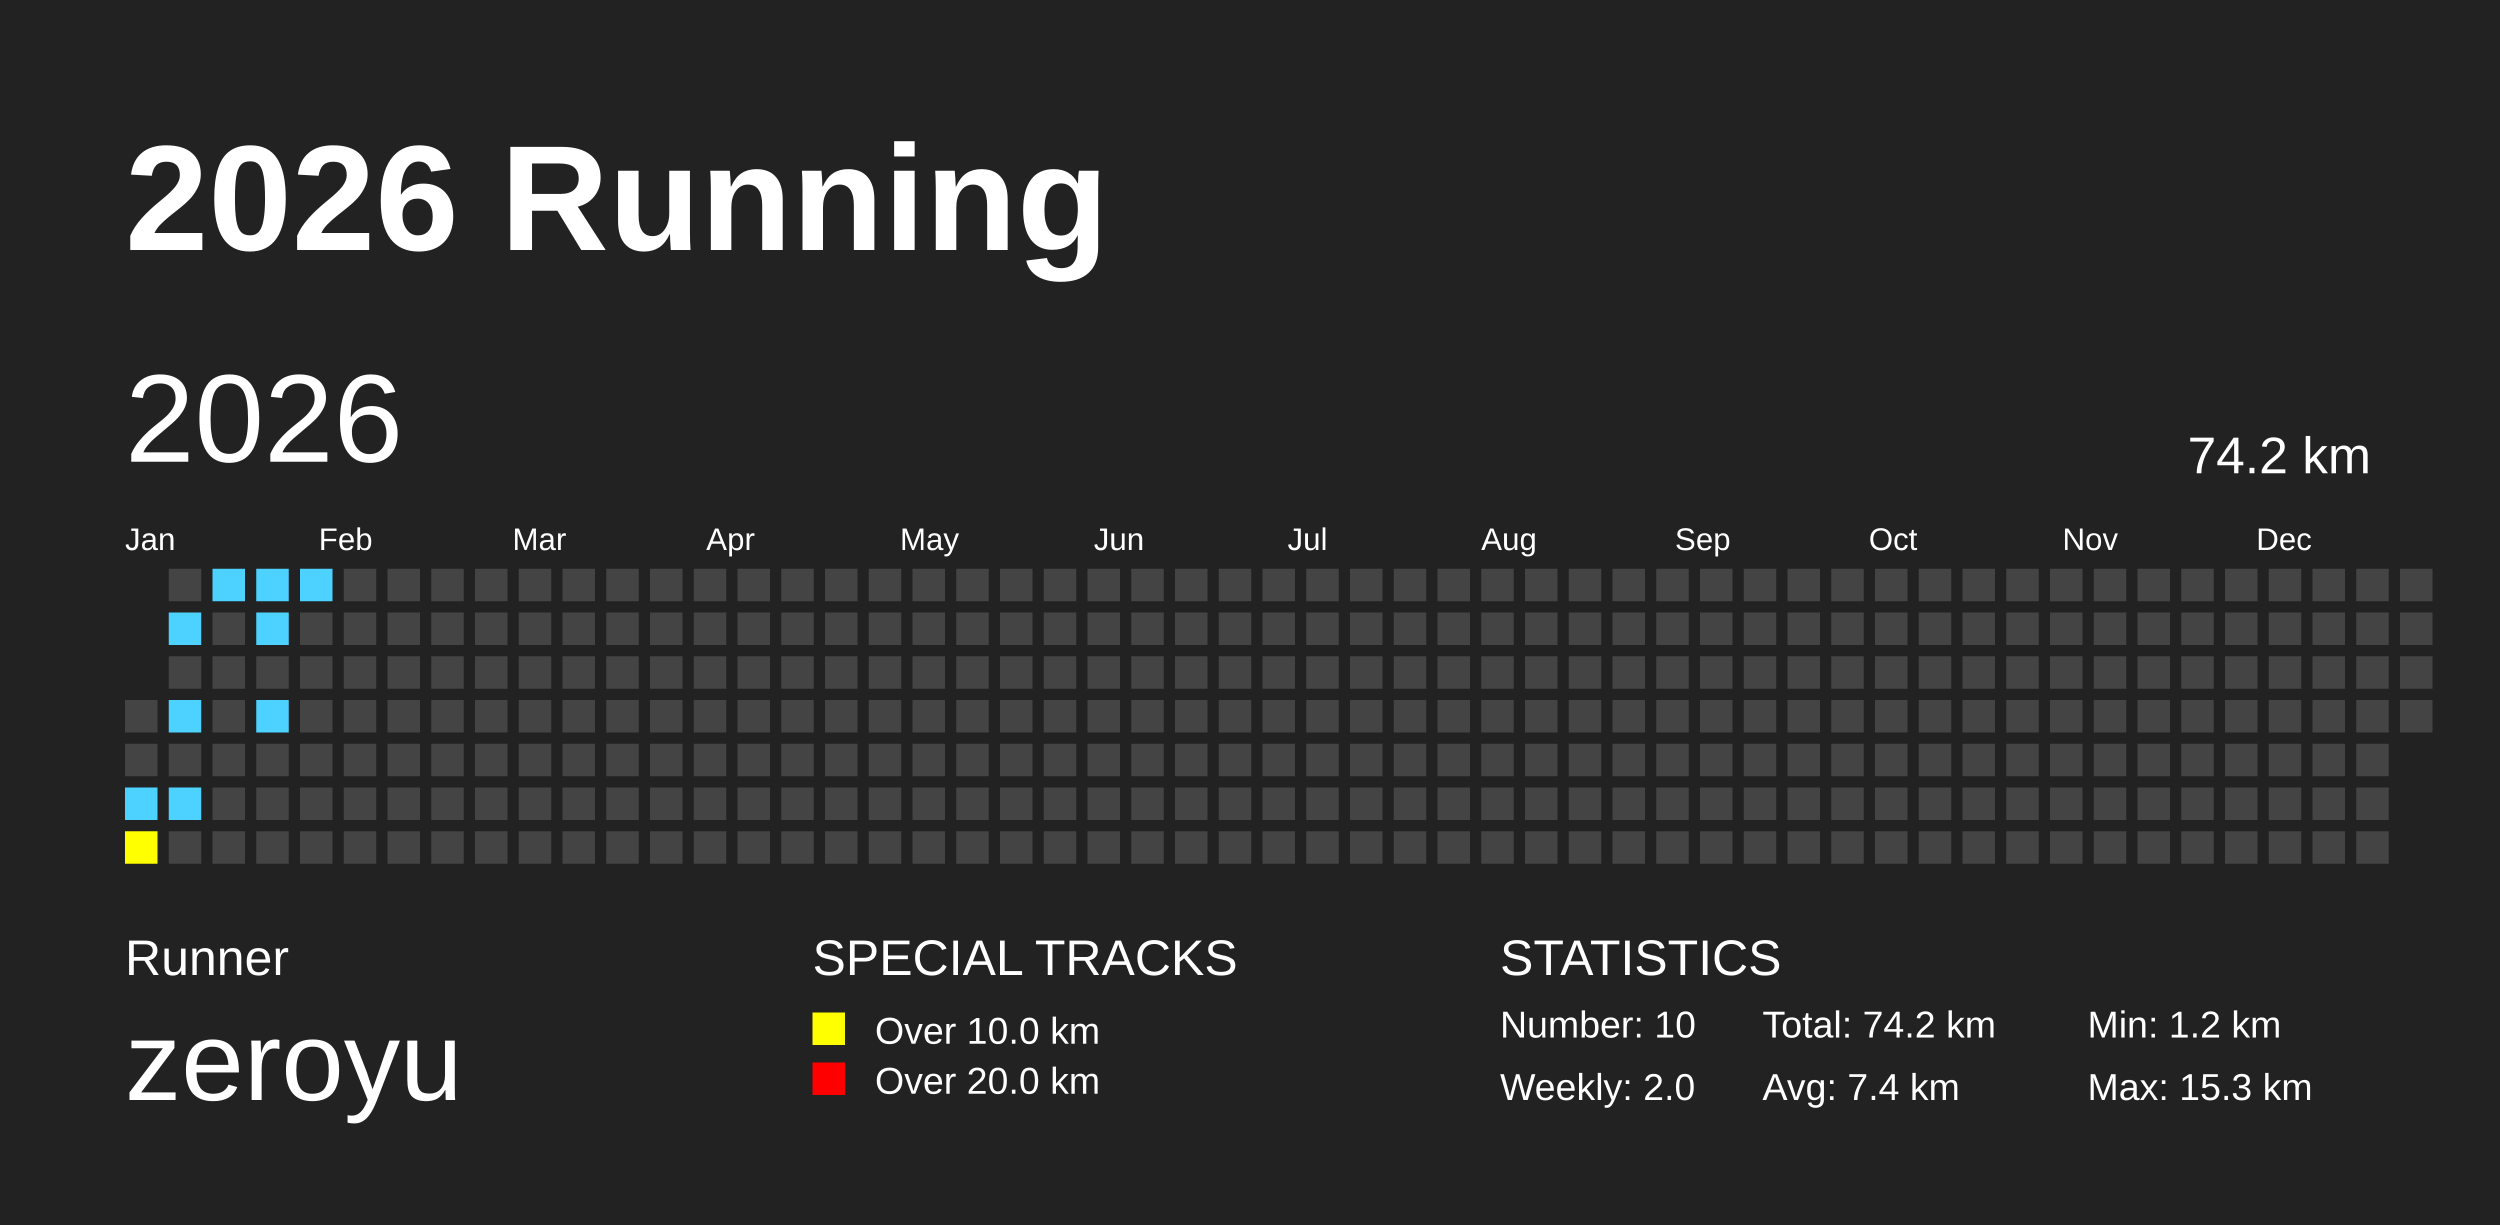
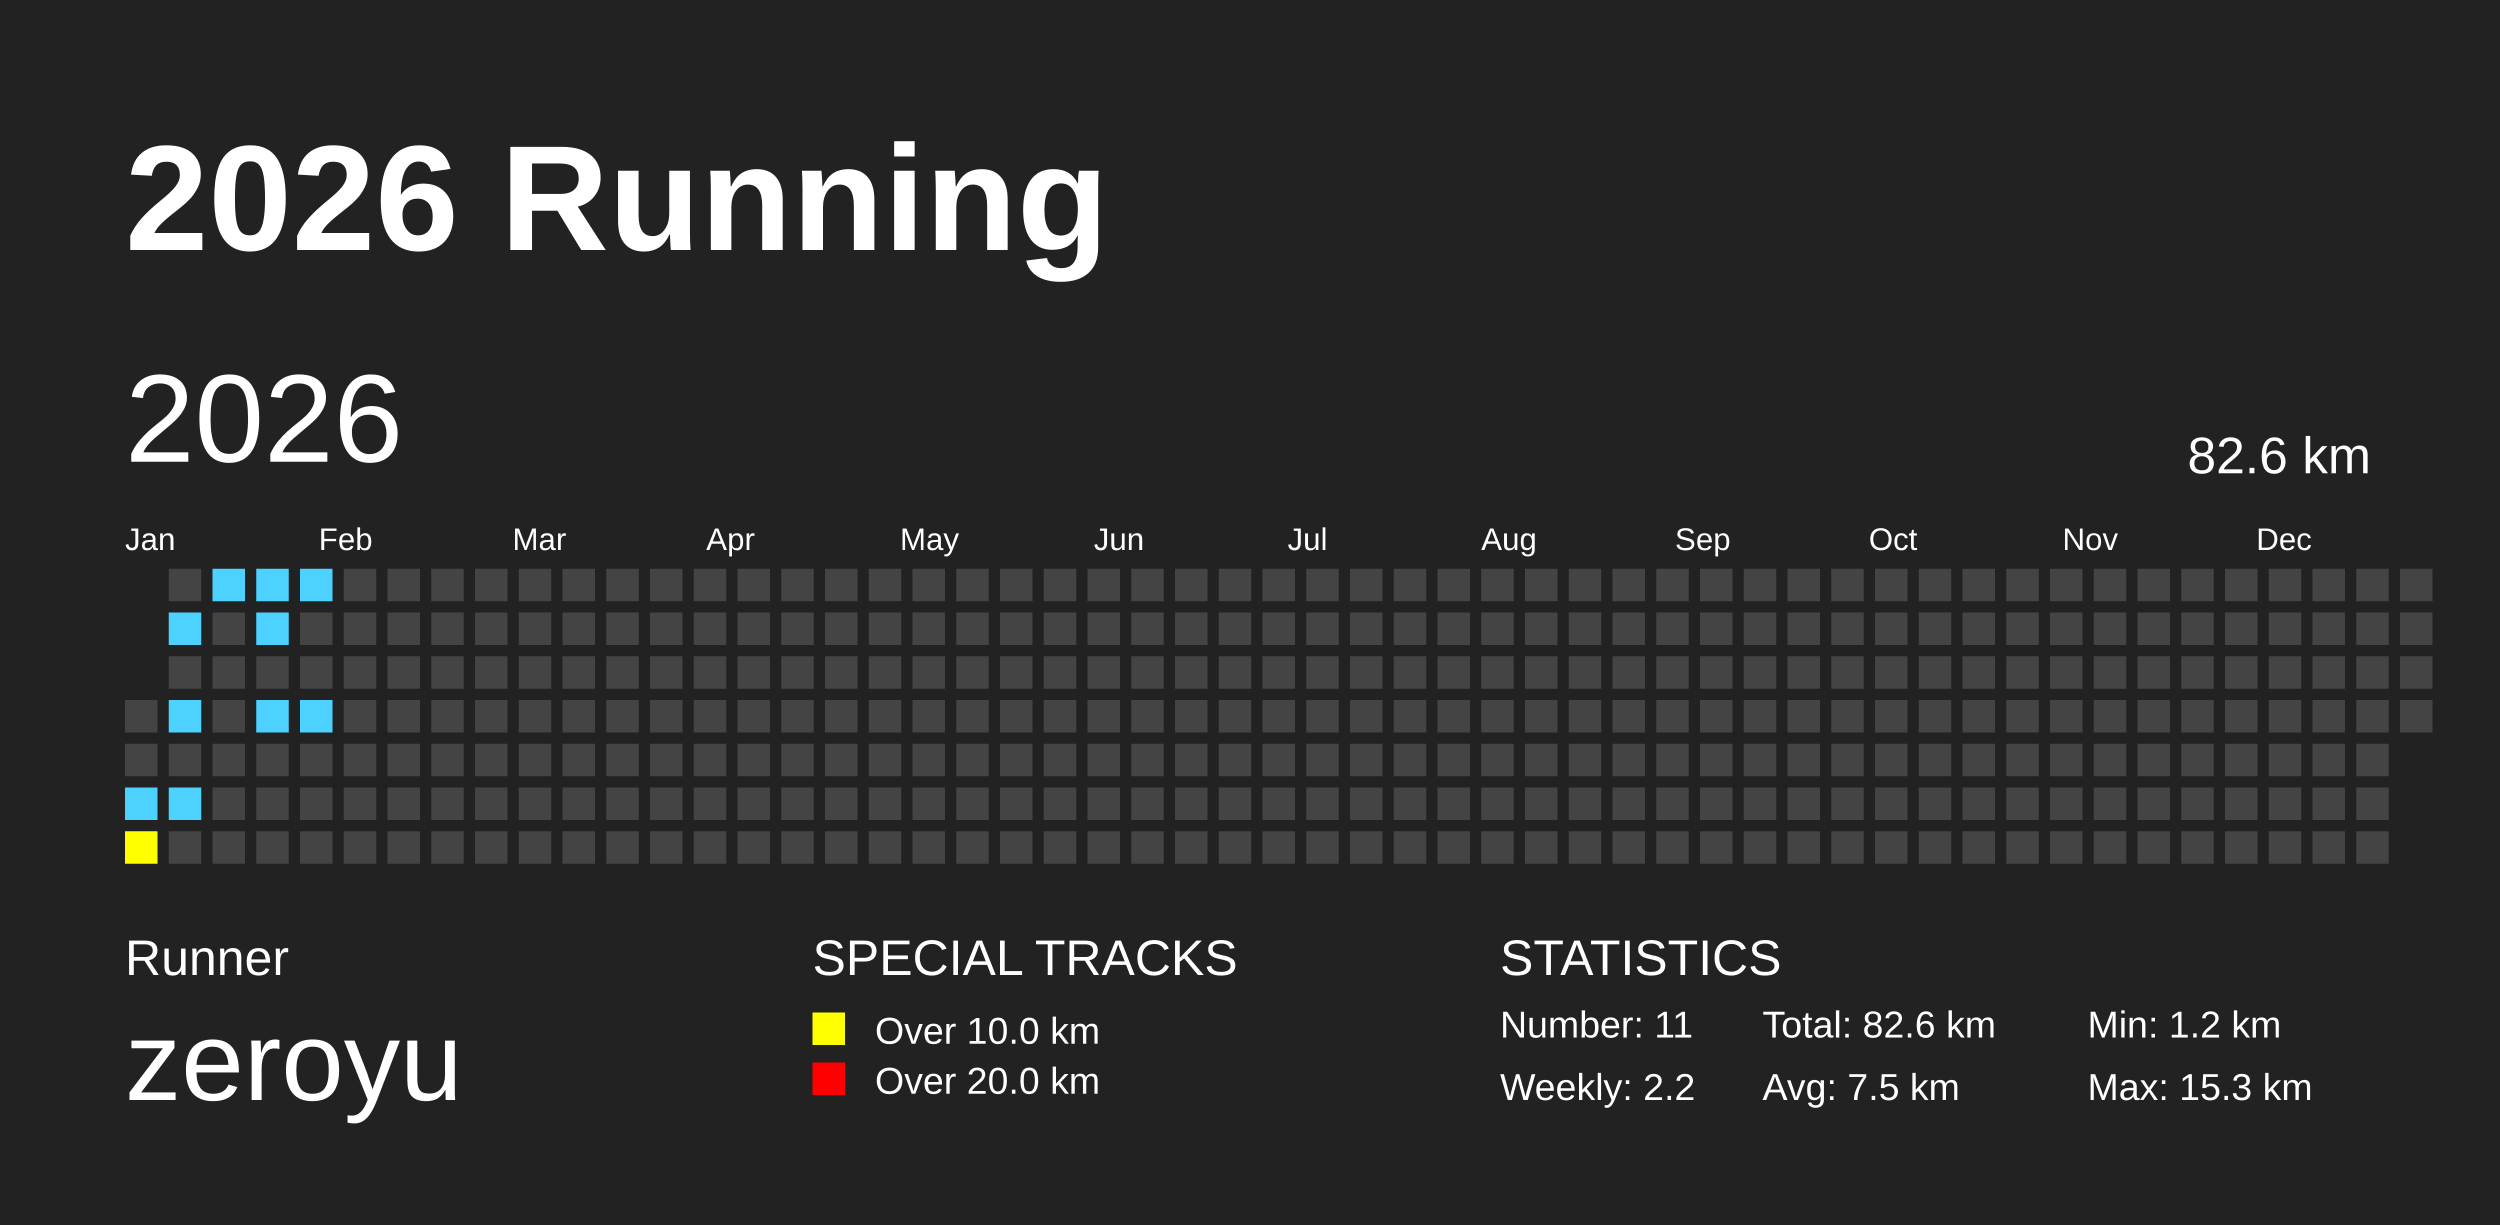
<svg xmlns="http://www.w3.org/2000/svg" baseProfile="full" height="98mm" version="1.1" viewBox="0,0,200,98" width="200mm">
  <defs />
  <rect fill="#222222" height="98" width="200" x="0" y="0" />
  <text fill="#FFFFFF" style="font-size:12px; font-family:Arial; font-weight:bold;" x="10" y="20">2026 Running</text>
  <text fill="#FFFFFF" style="font-size:4px; font-family:Arial" x="10" y="78">Runner</text>
  <text fill="#FFFFFF" style="font-size:9px; font-family:Arial" x="10" y="88">zeroyu</text>
  <text fill="#FFFFFF" style="font-size:4px; font-family:Arial" x="65" y="78">SPECIAL TRACKS</text>
  <rect fill="yellow" height="2.6" width="2.6" x="65" y="81" />
  <text fill="#FFFFFF" style="font-size:3px; font-family:Arial" x="70" y="83.5">Over 10.0 km</text>
  <rect fill="red" height="2.6" width="2.6" x="65" y="85" />
  <text fill="#FFFFFF" style="font-size:3px; font-family:Arial" x="70" y="87.5">Over 20.0 km</text>
  <text fill="#FFFFFF" style="font-size:4px; font-family:Arial" x="120" y="78">STATISTICS</text>
-   <text fill="#FFFFFF" style="font-size:3px; font-family:Arial" x="120" y="83">Number: 10</text>
-   <text fill="#FFFFFF" style="font-size:3px; font-family:Arial" x="120" y="88">Weekly: 2.0</text>
-   <text fill="#FFFFFF" style="font-size:3px; font-family:Arial" x="141" y="83">Total: 74.2 km</text>
-   <text fill="#FFFFFF" style="font-size:3px; font-family:Arial" x="141" y="88">Avg: 7.4 km</text>
+   <text fill="#FFFFFF" style="font-size:3px; font-family:Arial" x="120" y="83">Number: 11</text>
+   <text fill="#FFFFFF" style="font-size:3px; font-family:Arial" x="120" y="88">Weekly: 2.2</text>
+   <text fill="#FFFFFF" style="font-size:3px; font-family:Arial" x="141" y="83">Total: 82.6 km</text>
+   <text fill="#FFFFFF" style="font-size:3px; font-family:Arial" x="141" y="88">Avg: 7.5 km</text>
  <text fill="#FFFFFF" style="font-size:3px; font-family:Arial" x="167" y="83">Min: 1.2 km</text>
  <text fill="#FFFFFF" style="font-size:3px; font-family:Arial" x="167" y="88">Max: 15.3 km</text>
  <text dominant-baseline="hanging" fill="#FFFFFF" style="font-size:10.0px; font-family:Arial;" x="10" y="30">2026</text>
-   <text dominant-baseline="hanging" fill="#FFFFFF" style="font-size:4.125px; font-family:Arial;" x="175" y="35">74.2 km</text>
+   <text dominant-baseline="hanging" fill="#FFFFFF" style="font-size:4.125px; font-family:Arial;" x="175" y="35">82.6 km</text>
  <text fill="#FFFFFF" style="font-size:2.5px; font-family:Arial" x="10.0" y="44">Jan</text>
  <text fill="#FFFFFF" style="font-size:2.5px; font-family:Arial" x="25.5" y="44">Feb</text>
  <text fill="#FFFFFF" style="font-size:2.5px; font-family:Arial" x="41.0" y="44">Mar</text>
  <text fill="#FFFFFF" style="font-size:2.5px; font-family:Arial" x="56.5" y="44">Apr</text>
  <text fill="#FFFFFF" style="font-size:2.5px; font-family:Arial" x="72.0" y="44">May</text>
  <text fill="#FFFFFF" style="font-size:2.5px; font-family:Arial" x="87.5" y="44">Jun</text>
  <text fill="#FFFFFF" style="font-size:2.5px; font-family:Arial" x="103.0" y="44">Jul</text>
  <text fill="#FFFFFF" style="font-size:2.5px; font-family:Arial" x="118.5" y="44">Aug</text>
  <text fill="#FFFFFF" style="font-size:2.5px; font-family:Arial" x="134.0" y="44">Sep</text>
  <text fill="#FFFFFF" style="font-size:2.5px; font-family:Arial" x="149.5" y="44">Oct</text>
  <text fill="#FFFFFF" style="font-size:2.5px; font-family:Arial" x="165.0" y="44">Nov</text>
  <text fill="#FFFFFF" style="font-size:2.5px; font-family:Arial" x="180.5" y="44">Dec</text>
  <rect fill="#444444" height="2.6" width="2.6" x="10.0" y="56.0" />
  <rect fill="#444444" height="2.6" width="2.6" x="10.0" y="59.5" />
  <rect fill="#4DD2FF" height="2.6" width="2.6" x="10.0" y="63.0" />
  <rect fill="yellow" height="2.6" width="2.6" x="10.0" y="66.5" />
  <rect fill="#444444" height="2.6" width="2.6" x="13.5" y="45.5" />
  <rect fill="#4DD2FF" height="2.6" width="2.6" x="13.5" y="49.0" />
  <rect fill="#444444" height="2.6" width="2.6" x="13.5" y="52.5" />
  <rect fill="#4DD2FF" height="2.6" width="2.6" x="13.5" y="56.0" />
  <rect fill="#444444" height="2.6" width="2.6" x="13.5" y="59.5" />
  <rect fill="#4DD2FF" height="2.6" width="2.6" x="13.5" y="63.0" />
  <rect fill="#444444" height="2.6" width="2.6" x="13.5" y="66.5" />
  <rect fill="#4DD2FF" height="2.6" width="2.6" x="17.0" y="45.5" />
  <rect fill="#444444" height="2.6" width="2.6" x="17.0" y="49.0" />
  <rect fill="#444444" height="2.6" width="2.6" x="17.0" y="52.5" />
  <rect fill="#444444" height="2.6" width="2.6" x="17.0" y="56.0" />
  <rect fill="#444444" height="2.6" width="2.6" x="17.0" y="59.5" />
  <rect fill="#444444" height="2.6" width="2.6" x="17.0" y="63.0" />
  <rect fill="#444444" height="2.6" width="2.6" x="17.0" y="66.5" />
  <rect fill="#4DD2FF" height="2.6" width="2.6" x="20.5" y="45.5" />
  <rect fill="#4DD2FF" height="2.6" width="2.6" x="20.5" y="49.0" />
  <rect fill="#444444" height="2.6" width="2.6" x="20.5" y="52.5" />
  <rect fill="#4DD2FF" height="2.6" width="2.6" x="20.5" y="56.0" />
  <rect fill="#444444" height="2.6" width="2.6" x="20.5" y="59.5" />
  <rect fill="#444444" height="2.6" width="2.6" x="20.5" y="63.0" />
  <rect fill="#444444" height="2.6" width="2.6" x="20.5" y="66.5" />
  <rect fill="#4DD2FF" height="2.6" width="2.6" x="24.0" y="45.5" />
  <rect fill="#444444" height="2.6" width="2.6" x="24.0" y="49.0" />
  <rect fill="#444444" height="2.6" width="2.6" x="24.0" y="52.5" />
-   <rect fill="#444444" height="2.6" width="2.6" x="24.0" y="56.0" />
+   <rect fill="#4DD2FF" height="2.6" width="2.6" x="24.0" y="56.0" />
  <rect fill="#444444" height="2.6" width="2.6" x="24.0" y="59.5" />
  <rect fill="#444444" height="2.6" width="2.6" x="24.0" y="63.0" />
  <rect fill="#444444" height="2.6" width="2.6" x="24.0" y="66.5" />
  <rect fill="#444444" height="2.6" width="2.6" x="27.5" y="45.5" />
  <rect fill="#444444" height="2.6" width="2.6" x="27.5" y="49.0" />
  <rect fill="#444444" height="2.6" width="2.6" x="27.5" y="52.5" />
  <rect fill="#444444" height="2.6" width="2.6" x="27.5" y="56.0" />
  <rect fill="#444444" height="2.6" width="2.6" x="27.5" y="59.5" />
  <rect fill="#444444" height="2.6" width="2.6" x="27.5" y="63.0" />
  <rect fill="#444444" height="2.6" width="2.6" x="27.5" y="66.5" />
  <rect fill="#444444" height="2.6" width="2.6" x="31.0" y="45.5" />
  <rect fill="#444444" height="2.6" width="2.6" x="31.0" y="49.0" />
  <rect fill="#444444" height="2.6" width="2.6" x="31.0" y="52.5" />
  <rect fill="#444444" height="2.6" width="2.6" x="31.0" y="56.0" />
  <rect fill="#444444" height="2.6" width="2.6" x="31.0" y="59.5" />
  <rect fill="#444444" height="2.6" width="2.6" x="31.0" y="63.0" />
  <rect fill="#444444" height="2.6" width="2.6" x="31.0" y="66.5" />
  <rect fill="#444444" height="2.6" width="2.6" x="34.5" y="45.5" />
  <rect fill="#444444" height="2.6" width="2.6" x="34.5" y="49.0" />
  <rect fill="#444444" height="2.6" width="2.6" x="34.5" y="52.5" />
  <rect fill="#444444" height="2.6" width="2.6" x="34.5" y="56.0" />
  <rect fill="#444444" height="2.6" width="2.6" x="34.5" y="59.5" />
  <rect fill="#444444" height="2.6" width="2.6" x="34.5" y="63.0" />
  <rect fill="#444444" height="2.6" width="2.6" x="34.5" y="66.5" />
  <rect fill="#444444" height="2.6" width="2.6" x="38.0" y="45.5" />
  <rect fill="#444444" height="2.6" width="2.6" x="38.0" y="49.0" />
  <rect fill="#444444" height="2.6" width="2.6" x="38.0" y="52.5" />
  <rect fill="#444444" height="2.6" width="2.6" x="38.0" y="56.0" />
  <rect fill="#444444" height="2.6" width="2.6" x="38.0" y="59.5" />
  <rect fill="#444444" height="2.6" width="2.6" x="38.0" y="63.0" />
  <rect fill="#444444" height="2.6" width="2.6" x="38.0" y="66.5" />
  <rect fill="#444444" height="2.6" width="2.6" x="41.5" y="45.5" />
  <rect fill="#444444" height="2.6" width="2.6" x="41.5" y="49.0" />
  <rect fill="#444444" height="2.6" width="2.6" x="41.5" y="52.5" />
  <rect fill="#444444" height="2.6" width="2.6" x="41.5" y="56.0" />
  <rect fill="#444444" height="2.6" width="2.6" x="41.5" y="59.5" />
  <rect fill="#444444" height="2.6" width="2.6" x="41.5" y="63.0" />
  <rect fill="#444444" height="2.6" width="2.6" x="41.5" y="66.5" />
  <rect fill="#444444" height="2.6" width="2.6" x="45.0" y="45.5" />
  <rect fill="#444444" height="2.6" width="2.6" x="45.0" y="49.0" />
  <rect fill="#444444" height="2.6" width="2.6" x="45.0" y="52.5" />
  <rect fill="#444444" height="2.6" width="2.6" x="45.0" y="56.0" />
  <rect fill="#444444" height="2.6" width="2.6" x="45.0" y="59.5" />
  <rect fill="#444444" height="2.6" width="2.6" x="45.0" y="63.0" />
  <rect fill="#444444" height="2.6" width="2.6" x="45.0" y="66.5" />
  <rect fill="#444444" height="2.6" width="2.6" x="48.5" y="45.5" />
  <rect fill="#444444" height="2.6" width="2.6" x="48.5" y="49.0" />
  <rect fill="#444444" height="2.6" width="2.6" x="48.5" y="52.5" />
  <rect fill="#444444" height="2.6" width="2.6" x="48.5" y="56.0" />
  <rect fill="#444444" height="2.6" width="2.6" x="48.5" y="59.5" />
  <rect fill="#444444" height="2.6" width="2.6" x="48.5" y="63.0" />
  <rect fill="#444444" height="2.6" width="2.6" x="48.5" y="66.5" />
  <rect fill="#444444" height="2.6" width="2.6" x="52.0" y="45.5" />
  <rect fill="#444444" height="2.6" width="2.6" x="52.0" y="49.0" />
  <rect fill="#444444" height="2.6" width="2.6" x="52.0" y="52.5" />
  <rect fill="#444444" height="2.6" width="2.6" x="52.0" y="56.0" />
  <rect fill="#444444" height="2.6" width="2.6" x="52.0" y="59.5" />
  <rect fill="#444444" height="2.6" width="2.6" x="52.0" y="63.0" />
  <rect fill="#444444" height="2.6" width="2.6" x="52.0" y="66.5" />
  <rect fill="#444444" height="2.6" width="2.6" x="55.5" y="45.5" />
  <rect fill="#444444" height="2.6" width="2.6" x="55.5" y="49.0" />
  <rect fill="#444444" height="2.6" width="2.6" x="55.5" y="52.5" />
  <rect fill="#444444" height="2.6" width="2.6" x="55.5" y="56.0" />
  <rect fill="#444444" height="2.6" width="2.6" x="55.5" y="59.5" />
  <rect fill="#444444" height="2.6" width="2.6" x="55.5" y="63.0" />
  <rect fill="#444444" height="2.6" width="2.6" x="55.5" y="66.5" />
  <rect fill="#444444" height="2.6" width="2.6" x="59.0" y="45.5" />
  <rect fill="#444444" height="2.6" width="2.6" x="59.0" y="49.0" />
  <rect fill="#444444" height="2.6" width="2.6" x="59.0" y="52.5" />
  <rect fill="#444444" height="2.6" width="2.6" x="59.0" y="56.0" />
  <rect fill="#444444" height="2.6" width="2.6" x="59.0" y="59.5" />
  <rect fill="#444444" height="2.6" width="2.6" x="59.0" y="63.0" />
  <rect fill="#444444" height="2.6" width="2.6" x="59.0" y="66.5" />
  <rect fill="#444444" height="2.6" width="2.6" x="62.5" y="45.5" />
  <rect fill="#444444" height="2.6" width="2.6" x="62.5" y="49.0" />
  <rect fill="#444444" height="2.6" width="2.6" x="62.5" y="52.5" />
  <rect fill="#444444" height="2.6" width="2.6" x="62.5" y="56.0" />
  <rect fill="#444444" height="2.6" width="2.6" x="62.5" y="59.5" />
  <rect fill="#444444" height="2.6" width="2.6" x="62.5" y="63.0" />
  <rect fill="#444444" height="2.6" width="2.6" x="62.5" y="66.5" />
  <rect fill="#444444" height="2.6" width="2.6" x="66.0" y="45.5" />
  <rect fill="#444444" height="2.6" width="2.6" x="66.0" y="49.0" />
  <rect fill="#444444" height="2.6" width="2.6" x="66.0" y="52.5" />
  <rect fill="#444444" height="2.6" width="2.6" x="66.0" y="56.0" />
  <rect fill="#444444" height="2.6" width="2.6" x="66.0" y="59.5" />
  <rect fill="#444444" height="2.6" width="2.6" x="66.0" y="63.0" />
  <rect fill="#444444" height="2.6" width="2.6" x="66.0" y="66.5" />
  <rect fill="#444444" height="2.6" width="2.6" x="69.5" y="45.5" />
  <rect fill="#444444" height="2.6" width="2.6" x="69.5" y="49.0" />
  <rect fill="#444444" height="2.6" width="2.6" x="69.5" y="52.5" />
  <rect fill="#444444" height="2.6" width="2.6" x="69.5" y="56.0" />
  <rect fill="#444444" height="2.6" width="2.6" x="69.5" y="59.5" />
  <rect fill="#444444" height="2.6" width="2.6" x="69.5" y="63.0" />
  <rect fill="#444444" height="2.6" width="2.6" x="69.5" y="66.5" />
  <rect fill="#444444" height="2.6" width="2.6" x="73.0" y="45.5" />
  <rect fill="#444444" height="2.6" width="2.6" x="73.0" y="49.0" />
  <rect fill="#444444" height="2.6" width="2.6" x="73.0" y="52.5" />
  <rect fill="#444444" height="2.6" width="2.6" x="73.0" y="56.0" />
  <rect fill="#444444" height="2.6" width="2.6" x="73.0" y="59.5" />
  <rect fill="#444444" height="2.6" width="2.6" x="73.0" y="63.0" />
  <rect fill="#444444" height="2.6" width="2.6" x="73.0" y="66.5" />
  <rect fill="#444444" height="2.6" width="2.6" x="76.5" y="45.5" />
  <rect fill="#444444" height="2.6" width="2.6" x="76.5" y="49.0" />
  <rect fill="#444444" height="2.6" width="2.6" x="76.5" y="52.5" />
  <rect fill="#444444" height="2.6" width="2.6" x="76.5" y="56.0" />
  <rect fill="#444444" height="2.6" width="2.6" x="76.5" y="59.5" />
  <rect fill="#444444" height="2.6" width="2.6" x="76.5" y="63.0" />
  <rect fill="#444444" height="2.6" width="2.6" x="76.5" y="66.5" />
  <rect fill="#444444" height="2.6" width="2.6" x="80.0" y="45.5" />
  <rect fill="#444444" height="2.6" width="2.6" x="80.0" y="49.0" />
  <rect fill="#444444" height="2.6" width="2.6" x="80.0" y="52.5" />
  <rect fill="#444444" height="2.6" width="2.6" x="80.0" y="56.0" />
  <rect fill="#444444" height="2.6" width="2.6" x="80.0" y="59.5" />
  <rect fill="#444444" height="2.6" width="2.6" x="80.0" y="63.0" />
  <rect fill="#444444" height="2.6" width="2.6" x="80.0" y="66.5" />
  <rect fill="#444444" height="2.6" width="2.6" x="83.5" y="45.5" />
  <rect fill="#444444" height="2.6" width="2.6" x="83.5" y="49.0" />
  <rect fill="#444444" height="2.6" width="2.6" x="83.5" y="52.5" />
  <rect fill="#444444" height="2.6" width="2.6" x="83.5" y="56.0" />
  <rect fill="#444444" height="2.6" width="2.6" x="83.5" y="59.5" />
  <rect fill="#444444" height="2.6" width="2.6" x="83.5" y="63.0" />
  <rect fill="#444444" height="2.6" width="2.6" x="83.5" y="66.5" />
  <rect fill="#444444" height="2.6" width="2.6" x="87.0" y="45.5" />
  <rect fill="#444444" height="2.6" width="2.6" x="87.0" y="49.0" />
  <rect fill="#444444" height="2.6" width="2.6" x="87.0" y="52.5" />
  <rect fill="#444444" height="2.6" width="2.6" x="87.0" y="56.0" />
  <rect fill="#444444" height="2.6" width="2.6" x="87.0" y="59.5" />
  <rect fill="#444444" height="2.6" width="2.6" x="87.0" y="63.0" />
  <rect fill="#444444" height="2.6" width="2.6" x="87.0" y="66.5" />
  <rect fill="#444444" height="2.6" width="2.6" x="90.5" y="45.5" />
  <rect fill="#444444" height="2.6" width="2.6" x="90.5" y="49.0" />
  <rect fill="#444444" height="2.6" width="2.6" x="90.5" y="52.5" />
  <rect fill="#444444" height="2.6" width="2.6" x="90.5" y="56.0" />
  <rect fill="#444444" height="2.6" width="2.6" x="90.5" y="59.5" />
  <rect fill="#444444" height="2.6" width="2.6" x="90.5" y="63.0" />
  <rect fill="#444444" height="2.6" width="2.6" x="90.5" y="66.5" />
  <rect fill="#444444" height="2.6" width="2.6" x="94.0" y="45.5" />
  <rect fill="#444444" height="2.6" width="2.6" x="94.0" y="49.0" />
  <rect fill="#444444" height="2.6" width="2.6" x="94.0" y="52.5" />
  <rect fill="#444444" height="2.6" width="2.6" x="94.0" y="56.0" />
  <rect fill="#444444" height="2.6" width="2.6" x="94.0" y="59.5" />
  <rect fill="#444444" height="2.6" width="2.6" x="94.0" y="63.0" />
  <rect fill="#444444" height="2.6" width="2.6" x="94.0" y="66.5" />
  <rect fill="#444444" height="2.6" width="2.6" x="97.5" y="45.5" />
  <rect fill="#444444" height="2.6" width="2.6" x="97.5" y="49.0" />
  <rect fill="#444444" height="2.6" width="2.6" x="97.5" y="52.5" />
  <rect fill="#444444" height="2.6" width="2.6" x="97.5" y="56.0" />
  <rect fill="#444444" height="2.6" width="2.6" x="97.5" y="59.5" />
  <rect fill="#444444" height="2.6" width="2.6" x="97.5" y="63.0" />
  <rect fill="#444444" height="2.6" width="2.6" x="97.5" y="66.5" />
  <rect fill="#444444" height="2.6" width="2.6" x="101.0" y="45.5" />
  <rect fill="#444444" height="2.6" width="2.6" x="101.0" y="49.0" />
  <rect fill="#444444" height="2.6" width="2.6" x="101.0" y="52.5" />
  <rect fill="#444444" height="2.6" width="2.6" x="101.0" y="56.0" />
  <rect fill="#444444" height="2.6" width="2.6" x="101.0" y="59.5" />
  <rect fill="#444444" height="2.6" width="2.6" x="101.0" y="63.0" />
  <rect fill="#444444" height="2.6" width="2.6" x="101.0" y="66.5" />
  <rect fill="#444444" height="2.6" width="2.6" x="104.5" y="45.5" />
  <rect fill="#444444" height="2.6" width="2.6" x="104.5" y="49.0" />
  <rect fill="#444444" height="2.6" width="2.6" x="104.5" y="52.5" />
  <rect fill="#444444" height="2.6" width="2.6" x="104.5" y="56.0" />
  <rect fill="#444444" height="2.6" width="2.6" x="104.5" y="59.5" />
  <rect fill="#444444" height="2.6" width="2.6" x="104.5" y="63.0" />
  <rect fill="#444444" height="2.6" width="2.6" x="104.5" y="66.5" />
  <rect fill="#444444" height="2.6" width="2.6" x="108.0" y="45.5" />
  <rect fill="#444444" height="2.6" width="2.6" x="108.0" y="49.0" />
  <rect fill="#444444" height="2.6" width="2.6" x="108.0" y="52.5" />
  <rect fill="#444444" height="2.6" width="2.6" x="108.0" y="56.0" />
  <rect fill="#444444" height="2.6" width="2.6" x="108.0" y="59.5" />
  <rect fill="#444444" height="2.6" width="2.6" x="108.0" y="63.0" />
  <rect fill="#444444" height="2.6" width="2.6" x="108.0" y="66.5" />
  <rect fill="#444444" height="2.6" width="2.6" x="111.5" y="45.5" />
  <rect fill="#444444" height="2.6" width="2.6" x="111.5" y="49.0" />
  <rect fill="#444444" height="2.6" width="2.6" x="111.5" y="52.5" />
  <rect fill="#444444" height="2.6" width="2.6" x="111.5" y="56.0" />
  <rect fill="#444444" height="2.6" width="2.6" x="111.5" y="59.5" />
  <rect fill="#444444" height="2.6" width="2.6" x="111.5" y="63.0" />
  <rect fill="#444444" height="2.6" width="2.6" x="111.5" y="66.5" />
  <rect fill="#444444" height="2.6" width="2.6" x="115.0" y="45.5" />
  <rect fill="#444444" height="2.6" width="2.6" x="115.0" y="49.0" />
  <rect fill="#444444" height="2.6" width="2.6" x="115.0" y="52.5" />
  <rect fill="#444444" height="2.6" width="2.6" x="115.0" y="56.0" />
  <rect fill="#444444" height="2.6" width="2.6" x="115.0" y="59.5" />
  <rect fill="#444444" height="2.6" width="2.6" x="115.0" y="63.0" />
  <rect fill="#444444" height="2.6" width="2.6" x="115.0" y="66.5" />
  <rect fill="#444444" height="2.6" width="2.6" x="118.5" y="45.5" />
  <rect fill="#444444" height="2.6" width="2.6" x="118.5" y="49.0" />
  <rect fill="#444444" height="2.6" width="2.6" x="118.5" y="52.5" />
  <rect fill="#444444" height="2.6" width="2.6" x="118.5" y="56.0" />
  <rect fill="#444444" height="2.6" width="2.6" x="118.5" y="59.5" />
  <rect fill="#444444" height="2.6" width="2.6" x="118.5" y="63.0" />
  <rect fill="#444444" height="2.6" width="2.6" x="118.5" y="66.5" />
  <rect fill="#444444" height="2.6" width="2.6" x="122.0" y="45.5" />
  <rect fill="#444444" height="2.6" width="2.6" x="122.0" y="49.0" />
  <rect fill="#444444" height="2.6" width="2.6" x="122.0" y="52.5" />
  <rect fill="#444444" height="2.6" width="2.6" x="122.0" y="56.0" />
  <rect fill="#444444" height="2.6" width="2.6" x="122.0" y="59.5" />
  <rect fill="#444444" height="2.6" width="2.6" x="122.0" y="63.0" />
  <rect fill="#444444" height="2.6" width="2.6" x="122.0" y="66.5" />
  <rect fill="#444444" height="2.6" width="2.6" x="125.5" y="45.5" />
  <rect fill="#444444" height="2.6" width="2.6" x="125.5" y="49.0" />
  <rect fill="#444444" height="2.6" width="2.6" x="125.5" y="52.5" />
  <rect fill="#444444" height="2.6" width="2.6" x="125.5" y="56.0" />
  <rect fill="#444444" height="2.6" width="2.6" x="125.5" y="59.5" />
  <rect fill="#444444" height="2.6" width="2.6" x="125.5" y="63.0" />
  <rect fill="#444444" height="2.6" width="2.6" x="125.5" y="66.5" />
  <rect fill="#444444" height="2.6" width="2.6" x="129.0" y="45.5" />
  <rect fill="#444444" height="2.6" width="2.6" x="129.0" y="49.0" />
  <rect fill="#444444" height="2.6" width="2.6" x="129.0" y="52.5" />
  <rect fill="#444444" height="2.6" width="2.6" x="129.0" y="56.0" />
  <rect fill="#444444" height="2.6" width="2.6" x="129.0" y="59.5" />
  <rect fill="#444444" height="2.6" width="2.6" x="129.0" y="63.0" />
  <rect fill="#444444" height="2.6" width="2.6" x="129.0" y="66.5" />
  <rect fill="#444444" height="2.6" width="2.6" x="132.5" y="45.5" />
  <rect fill="#444444" height="2.6" width="2.6" x="132.5" y="49.0" />
  <rect fill="#444444" height="2.6" width="2.6" x="132.5" y="52.5" />
  <rect fill="#444444" height="2.6" width="2.6" x="132.5" y="56.0" />
  <rect fill="#444444" height="2.6" width="2.6" x="132.5" y="59.5" />
  <rect fill="#444444" height="2.6" width="2.6" x="132.5" y="63.0" />
  <rect fill="#444444" height="2.6" width="2.6" x="132.5" y="66.5" />
  <rect fill="#444444" height="2.6" width="2.6" x="136.0" y="45.5" />
  <rect fill="#444444" height="2.6" width="2.6" x="136.0" y="49.0" />
  <rect fill="#444444" height="2.6" width="2.6" x="136.0" y="52.5" />
  <rect fill="#444444" height="2.6" width="2.6" x="136.0" y="56.0" />
  <rect fill="#444444" height="2.6" width="2.6" x="136.0" y="59.5" />
  <rect fill="#444444" height="2.6" width="2.6" x="136.0" y="63.0" />
  <rect fill="#444444" height="2.6" width="2.6" x="136.0" y="66.5" />
  <rect fill="#444444" height="2.6" width="2.6" x="139.5" y="45.5" />
  <rect fill="#444444" height="2.6" width="2.6" x="139.5" y="49.0" />
  <rect fill="#444444" height="2.6" width="2.6" x="139.5" y="52.5" />
  <rect fill="#444444" height="2.6" width="2.6" x="139.5" y="56.0" />
  <rect fill="#444444" height="2.6" width="2.6" x="139.5" y="59.5" />
  <rect fill="#444444" height="2.6" width="2.6" x="139.5" y="63.0" />
  <rect fill="#444444" height="2.6" width="2.6" x="139.5" y="66.5" />
  <rect fill="#444444" height="2.6" width="2.6" x="143.0" y="45.5" />
  <rect fill="#444444" height="2.6" width="2.6" x="143.0" y="49.0" />
  <rect fill="#444444" height="2.6" width="2.6" x="143.0" y="52.5" />
  <rect fill="#444444" height="2.6" width="2.6" x="143.0" y="56.0" />
  <rect fill="#444444" height="2.6" width="2.6" x="143.0" y="59.5" />
  <rect fill="#444444" height="2.6" width="2.6" x="143.0" y="63.0" />
  <rect fill="#444444" height="2.6" width="2.6" x="143.0" y="66.5" />
  <rect fill="#444444" height="2.6" width="2.6" x="146.5" y="45.5" />
  <rect fill="#444444" height="2.6" width="2.6" x="146.5" y="49.0" />
  <rect fill="#444444" height="2.6" width="2.6" x="146.5" y="52.5" />
  <rect fill="#444444" height="2.6" width="2.6" x="146.5" y="56.0" />
  <rect fill="#444444" height="2.6" width="2.6" x="146.5" y="59.5" />
  <rect fill="#444444" height="2.6" width="2.6" x="146.5" y="63.0" />
  <rect fill="#444444" height="2.6" width="2.6" x="146.5" y="66.5" />
  <rect fill="#444444" height="2.6" width="2.6" x="150.0" y="45.5" />
  <rect fill="#444444" height="2.6" width="2.6" x="150.0" y="49.0" />
  <rect fill="#444444" height="2.6" width="2.6" x="150.0" y="52.5" />
  <rect fill="#444444" height="2.6" width="2.6" x="150.0" y="56.0" />
  <rect fill="#444444" height="2.6" width="2.6" x="150.0" y="59.5" />
  <rect fill="#444444" height="2.6" width="2.6" x="150.0" y="63.0" />
  <rect fill="#444444" height="2.6" width="2.6" x="150.0" y="66.5" />
  <rect fill="#444444" height="2.6" width="2.6" x="153.5" y="45.5" />
  <rect fill="#444444" height="2.6" width="2.6" x="153.5" y="49.0" />
  <rect fill="#444444" height="2.6" width="2.6" x="153.5" y="52.5" />
  <rect fill="#444444" height="2.6" width="2.6" x="153.5" y="56.0" />
  <rect fill="#444444" height="2.6" width="2.6" x="153.5" y="59.5" />
  <rect fill="#444444" height="2.6" width="2.6" x="153.5" y="63.0" />
  <rect fill="#444444" height="2.6" width="2.6" x="153.5" y="66.5" />
  <rect fill="#444444" height="2.6" width="2.6" x="157.0" y="45.5" />
  <rect fill="#444444" height="2.6" width="2.6" x="157.0" y="49.0" />
  <rect fill="#444444" height="2.6" width="2.6" x="157.0" y="52.5" />
  <rect fill="#444444" height="2.6" width="2.6" x="157.0" y="56.0" />
  <rect fill="#444444" height="2.6" width="2.6" x="157.0" y="59.5" />
  <rect fill="#444444" height="2.6" width="2.6" x="157.0" y="63.0" />
  <rect fill="#444444" height="2.6" width="2.6" x="157.0" y="66.5" />
  <rect fill="#444444" height="2.6" width="2.6" x="160.5" y="45.5" />
  <rect fill="#444444" height="2.6" width="2.6" x="160.5" y="49.0" />
  <rect fill="#444444" height="2.6" width="2.6" x="160.5" y="52.5" />
  <rect fill="#444444" height="2.6" width="2.6" x="160.5" y="56.0" />
  <rect fill="#444444" height="2.6" width="2.6" x="160.5" y="59.5" />
  <rect fill="#444444" height="2.6" width="2.6" x="160.5" y="63.0" />
  <rect fill="#444444" height="2.6" width="2.6" x="160.5" y="66.5" />
  <rect fill="#444444" height="2.6" width="2.6" x="164.0" y="45.5" />
  <rect fill="#444444" height="2.6" width="2.6" x="164.0" y="49.0" />
  <rect fill="#444444" height="2.6" width="2.6" x="164.0" y="52.5" />
  <rect fill="#444444" height="2.6" width="2.6" x="164.0" y="56.0" />
  <rect fill="#444444" height="2.6" width="2.6" x="164.0" y="59.5" />
  <rect fill="#444444" height="2.6" width="2.6" x="164.0" y="63.0" />
  <rect fill="#444444" height="2.6" width="2.6" x="164.0" y="66.5" />
  <rect fill="#444444" height="2.6" width="2.6" x="167.5" y="45.5" />
  <rect fill="#444444" height="2.6" width="2.6" x="167.5" y="49.0" />
  <rect fill="#444444" height="2.6" width="2.6" x="167.5" y="52.5" />
  <rect fill="#444444" height="2.6" width="2.6" x="167.5" y="56.0" />
  <rect fill="#444444" height="2.6" width="2.6" x="167.5" y="59.5" />
  <rect fill="#444444" height="2.6" width="2.6" x="167.5" y="63.0" />
  <rect fill="#444444" height="2.6" width="2.6" x="167.5" y="66.5" />
  <rect fill="#444444" height="2.6" width="2.6" x="171.0" y="45.5" />
  <rect fill="#444444" height="2.6" width="2.6" x="171.0" y="49.0" />
  <rect fill="#444444" height="2.6" width="2.6" x="171.0" y="52.5" />
  <rect fill="#444444" height="2.6" width="2.6" x="171.0" y="56.0" />
  <rect fill="#444444" height="2.6" width="2.6" x="171.0" y="59.5" />
  <rect fill="#444444" height="2.6" width="2.6" x="171.0" y="63.0" />
  <rect fill="#444444" height="2.6" width="2.6" x="171.0" y="66.5" />
  <rect fill="#444444" height="2.6" width="2.6" x="174.5" y="45.5" />
  <rect fill="#444444" height="2.6" width="2.6" x="174.5" y="49.0" />
  <rect fill="#444444" height="2.6" width="2.6" x="174.5" y="52.5" />
  <rect fill="#444444" height="2.6" width="2.6" x="174.5" y="56.0" />
  <rect fill="#444444" height="2.6" width="2.6" x="174.5" y="59.5" />
  <rect fill="#444444" height="2.6" width="2.6" x="174.5" y="63.0" />
  <rect fill="#444444" height="2.6" width="2.6" x="174.5" y="66.5" />
  <rect fill="#444444" height="2.6" width="2.6" x="178.0" y="45.5" />
  <rect fill="#444444" height="2.6" width="2.6" x="178.0" y="49.0" />
  <rect fill="#444444" height="2.6" width="2.6" x="178.0" y="52.5" />
  <rect fill="#444444" height="2.6" width="2.6" x="178.0" y="56.0" />
  <rect fill="#444444" height="2.6" width="2.6" x="178.0" y="59.5" />
  <rect fill="#444444" height="2.6" width="2.6" x="178.0" y="63.0" />
  <rect fill="#444444" height="2.6" width="2.6" x="178.0" y="66.5" />
  <rect fill="#444444" height="2.6" width="2.6" x="181.5" y="45.5" />
  <rect fill="#444444" height="2.6" width="2.6" x="181.5" y="49.0" />
  <rect fill="#444444" height="2.6" width="2.6" x="181.5" y="52.5" />
  <rect fill="#444444" height="2.6" width="2.6" x="181.5" y="56.0" />
  <rect fill="#444444" height="2.6" width="2.6" x="181.5" y="59.5" />
  <rect fill="#444444" height="2.6" width="2.6" x="181.5" y="63.0" />
  <rect fill="#444444" height="2.6" width="2.6" x="181.5" y="66.5" />
  <rect fill="#444444" height="2.6" width="2.6" x="185.0" y="45.5" />
  <rect fill="#444444" height="2.6" width="2.6" x="185.0" y="49.0" />
  <rect fill="#444444" height="2.6" width="2.6" x="185.0" y="52.5" />
  <rect fill="#444444" height="2.6" width="2.6" x="185.0" y="56.0" />
  <rect fill="#444444" height="2.6" width="2.6" x="185.0" y="59.5" />
  <rect fill="#444444" height="2.6" width="2.6" x="185.0" y="63.0" />
  <rect fill="#444444" height="2.6" width="2.6" x="185.0" y="66.5" />
  <rect fill="#444444" height="2.6" width="2.6" x="188.5" y="45.5" />
  <rect fill="#444444" height="2.6" width="2.6" x="188.5" y="49.0" />
  <rect fill="#444444" height="2.6" width="2.6" x="188.5" y="52.5" />
  <rect fill="#444444" height="2.6" width="2.6" x="188.5" y="56.0" />
  <rect fill="#444444" height="2.6" width="2.6" x="188.5" y="59.5" />
  <rect fill="#444444" height="2.6" width="2.6" x="188.5" y="63.0" />
  <rect fill="#444444" height="2.6" width="2.6" x="188.5" y="66.5" />
  <rect fill="#444444" height="2.6" width="2.6" x="192.0" y="45.5" />
  <rect fill="#444444" height="2.6" width="2.6" x="192.0" y="49.0" />
  <rect fill="#444444" height="2.6" width="2.6" x="192.0" y="52.5" />
  <rect fill="#444444" height="2.6" width="2.6" x="192.0" y="56.0" />
</svg>
